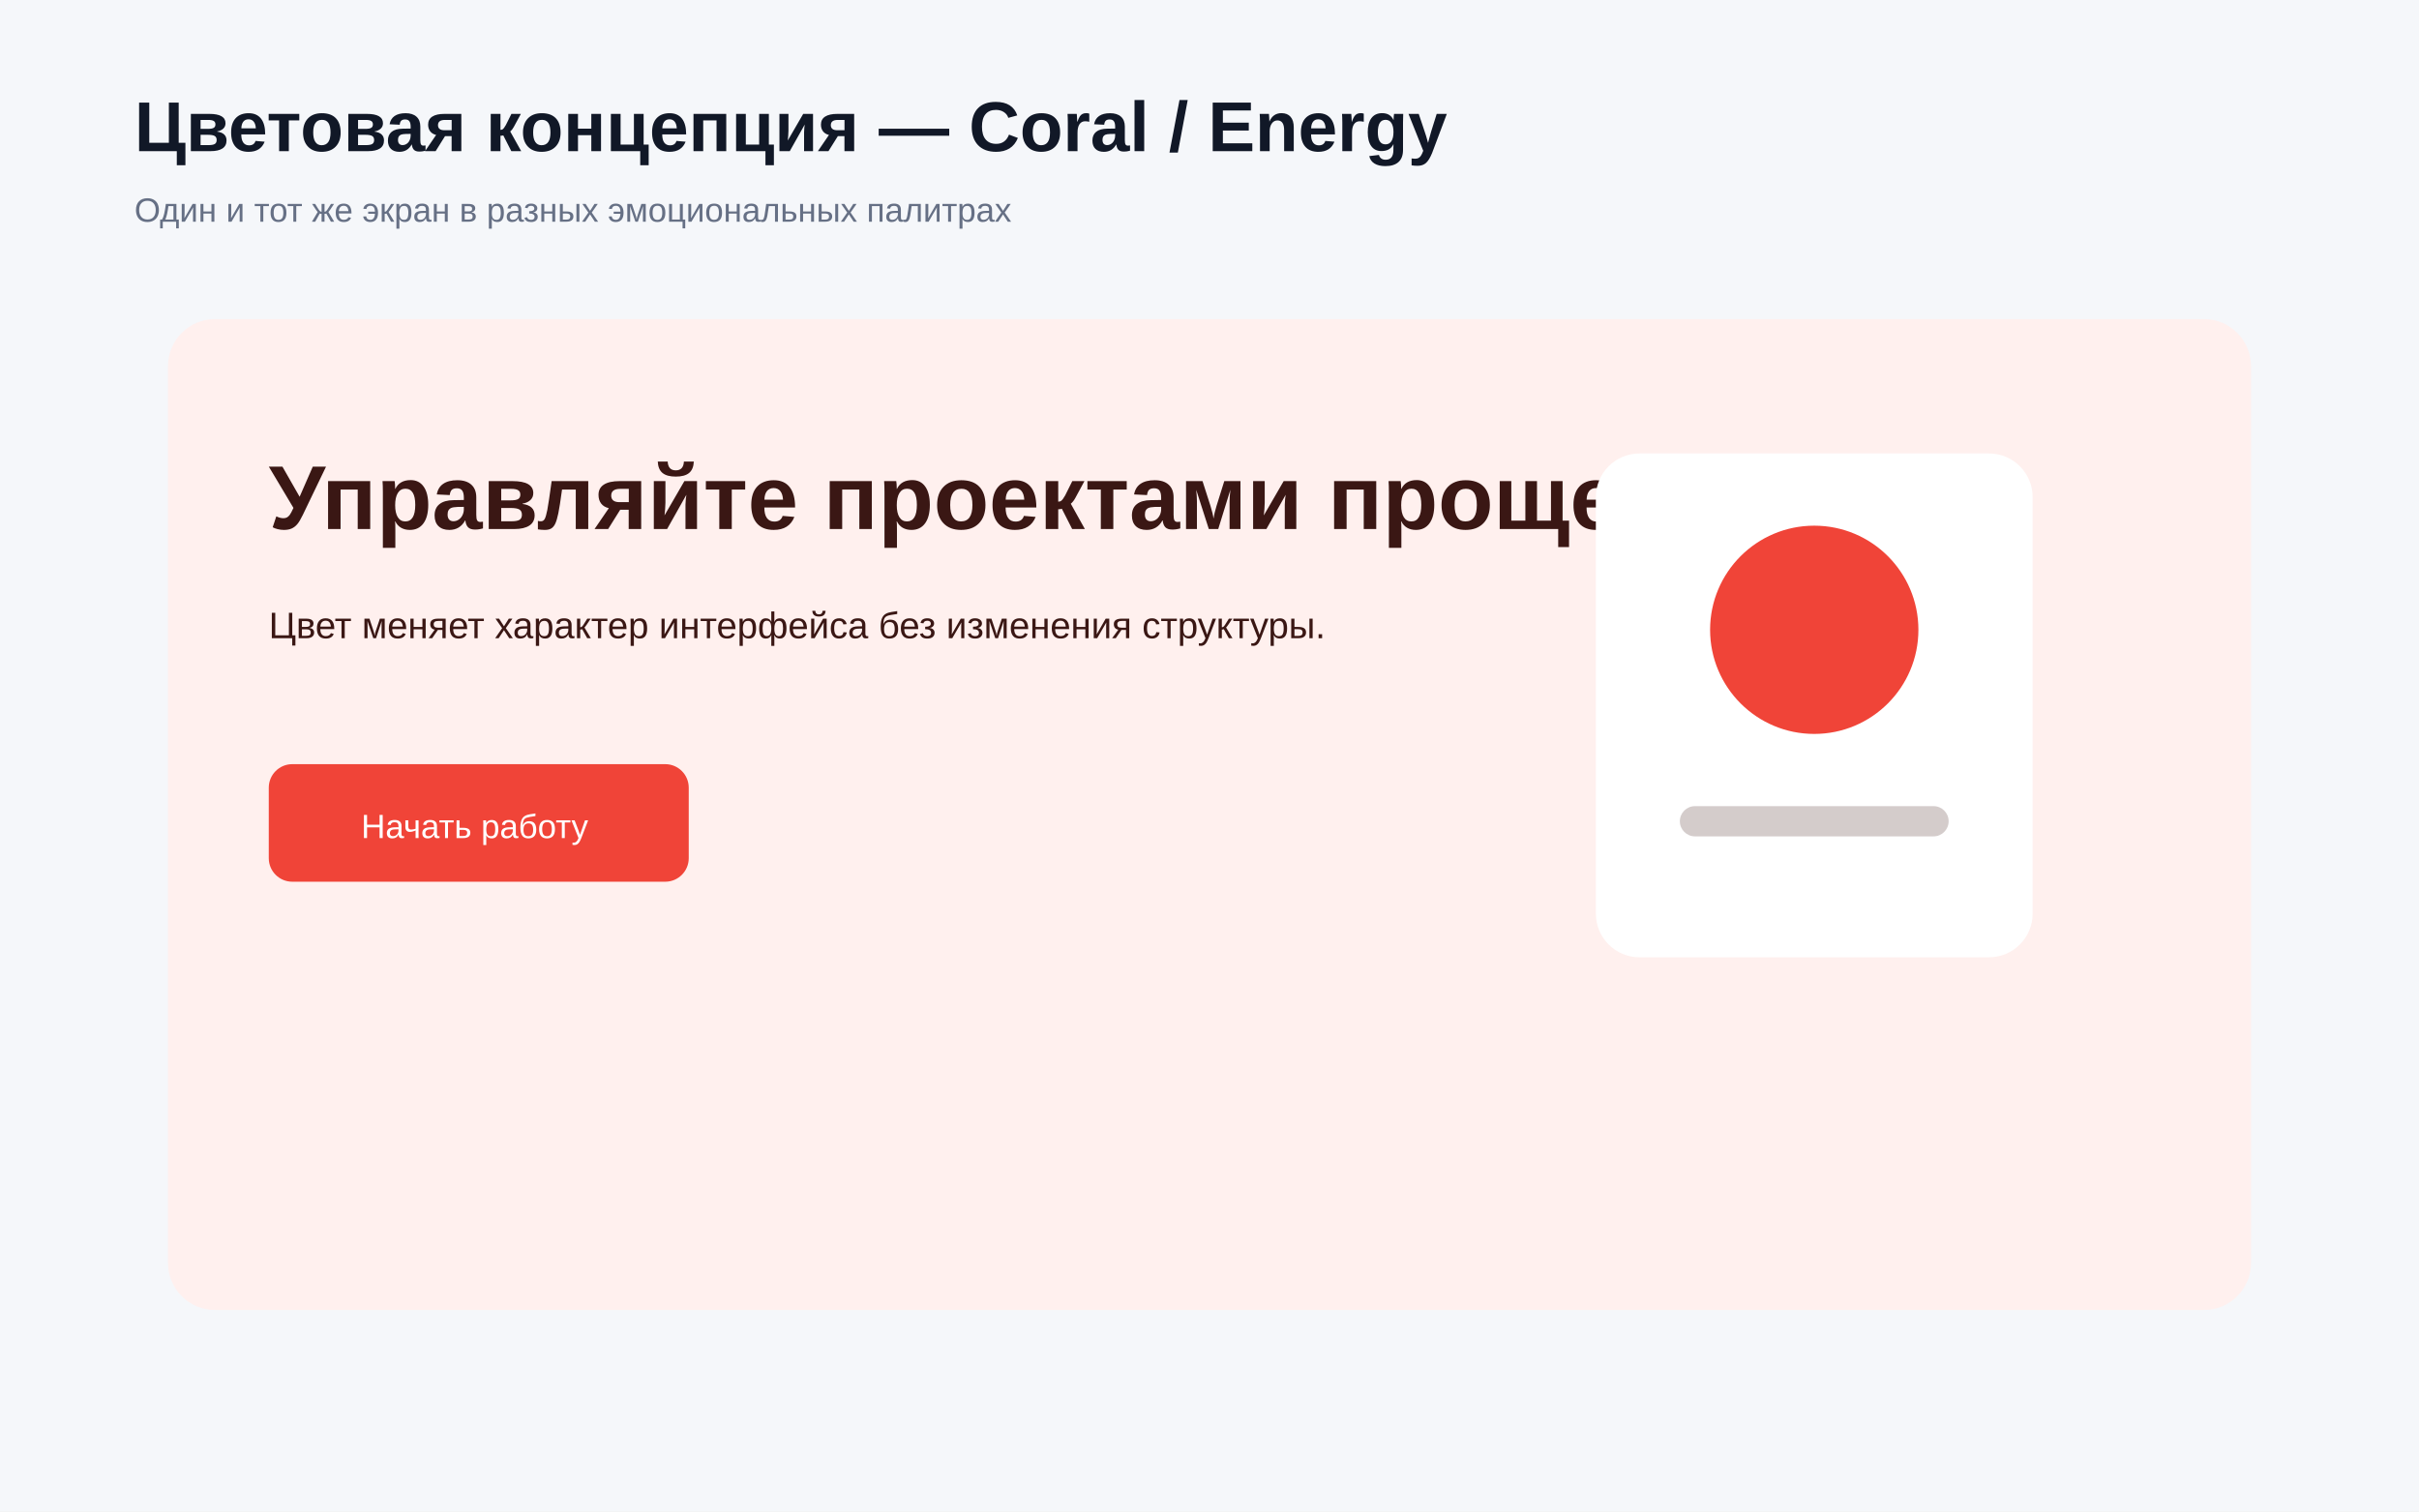
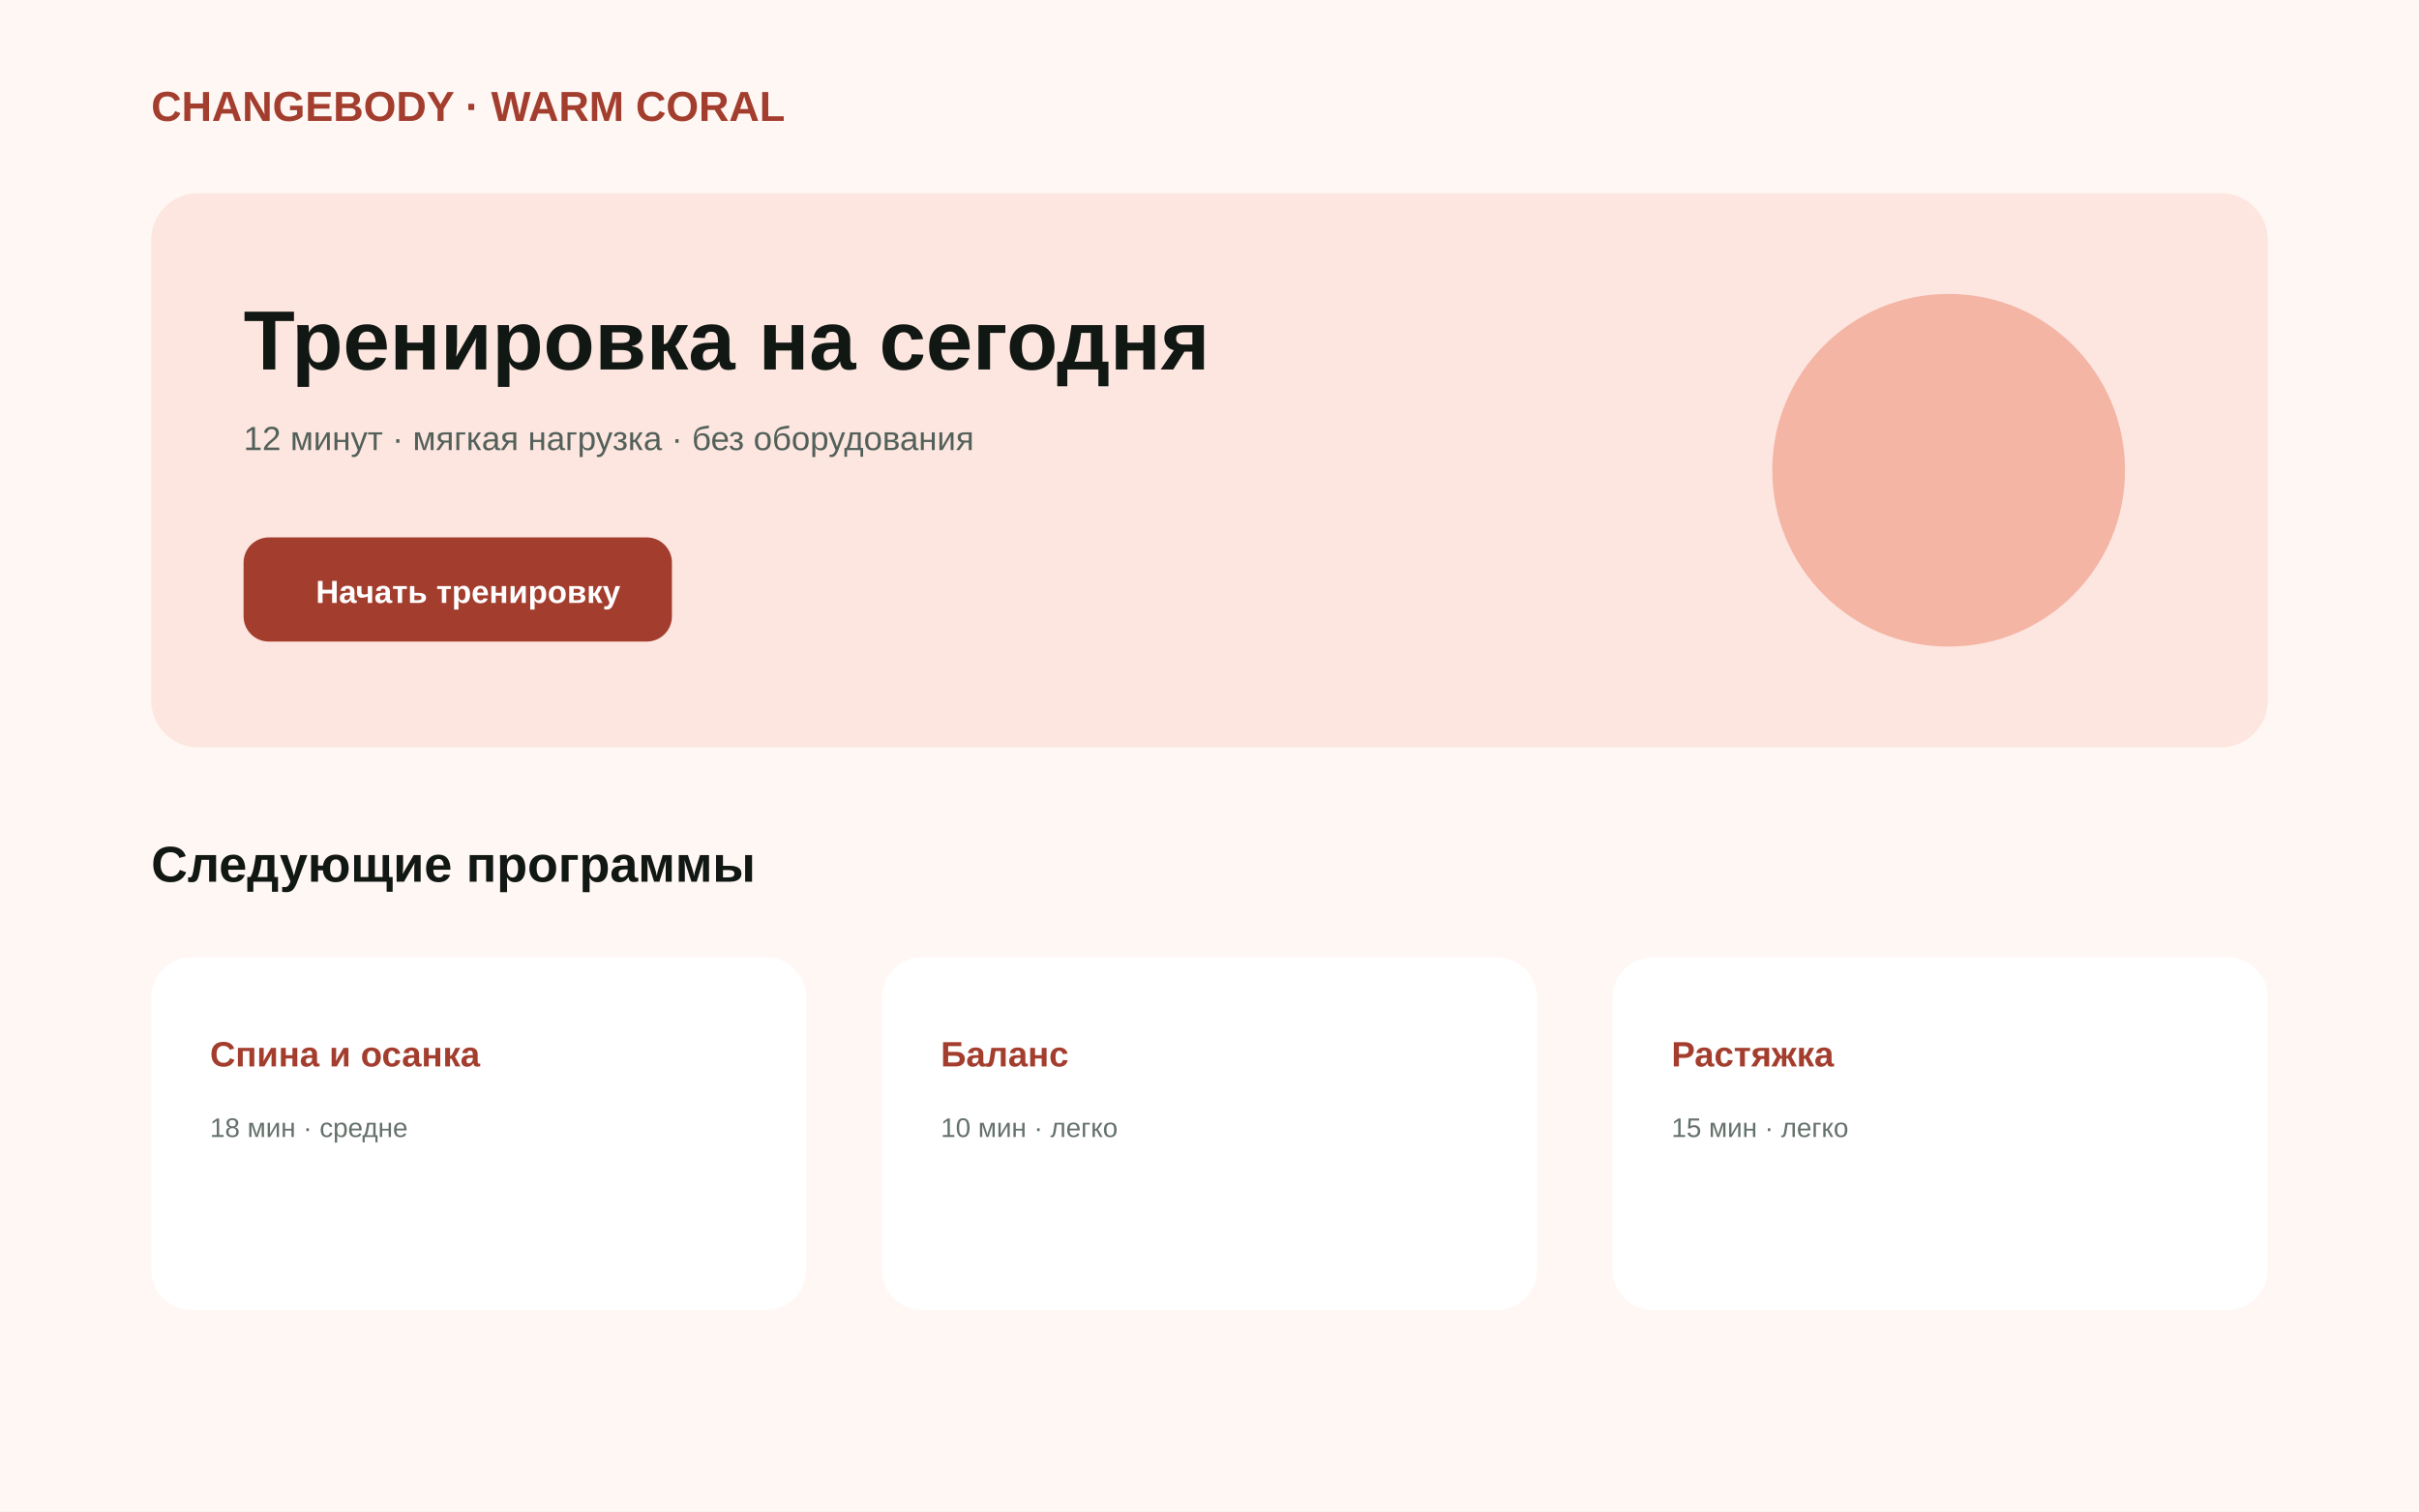
<svg xmlns="http://www.w3.org/2000/svg" width="1440" height="900" viewBox="0 0 1440 900">
-   <rect width="1440" height="900" fill="#F5F7FA" />
-   <text x="80" y="90" font-family="Arial,sans-serif" font-size="42" font-weight="700" fill="#111827">Цветовая концепция — Coral / Energy</text>
-   <text x="80" y="132" font-family="Arial,sans-serif" font-size="20" fill="#667085">Один и тот же экран в разных эмоциональных палитрах</text>
-   <rect x="100" y="190" width="1240" height="590" rx="28" fill="#FFF0EE" />
-   <text x="160" y="315" font-family="Arial" font-size="54" font-weight="700" fill="#3A1714">Управляйте проектами проще</text>
-   <text x="160" y="380" font-family="Arial" font-size="22" fill="#3A1714">Цвет меняет характер интерфейса без изменения структуры.</text>
-   <rect x="160" y="455" width="250" height="70" rx="14" fill="#F04438" />
-   <text x="215" y="499" font-family="Arial" font-size="20" fill="#fff">Начать работу</text>
-   <rect x="950" y="270" width="260" height="300" rx="26" fill="#fff" />
-   <circle cx="1080" cy="375" r="62" fill="#F04438" />
-   <rect x="1000" y="480" width="160" height="18" rx="9" fill="#3A1714" opacity=".22" />
+   <rect width="1440" height="900" fill="#FFF7F4" />
+   <g font-family="Arial">
+     <text x="90" y="72" font-size="25" font-weight="700" fill="#A33D2E">CHANGEBODY · WARM CORAL</text>
+     <rect x="90" y="115" width="1260" height="330" rx="28" fill="#FCE6DF" />
+     <text x="145" y="220" font-size="50" font-weight="700" fill="#111713">Тренировка на сегодня</text>
+     <text x="145" y="268" font-size="20" fill="#53605A">12 минут · мягкая нагрузка · без оборудования</text>
+     <rect x="145" y="320" width="255" height="62" rx="15" fill="#A33D2E" />
+     <text x="188" y="359" font-size="19" font-weight="700" fill="white">Начать тренировку</text>
+     <circle cx="1160" cy="280" r="105" fill="#F1A28F" opacity=".72" />
+     <text x="90" y="525" font-size="30" font-weight="700" fill="#111713">Следующие программы</text>
+     <rect x="90" y="570" width="390" height="210" rx="24" fill="white" />
+     <rect x="525" y="570" width="390" height="210" rx="24" fill="white" />
+     <rect x="960" y="570" width="390" height="210" rx="24" fill="white" />
+     <g font-size="21" font-weight="700" fill="#A33D2E">
+       <text x="125" y="635">Спина и осанка</text>
+       <text x="560" y="635">Баланс</text>
+       <text x="995" y="635">Растяжка</text>
+     </g>
+     <g font-size="16" fill="#65716B">
+       <text x="125" y="677">18 мин · средне</text>
+       <text x="560" y="677">10 мин · легко</text>
+       <text x="995" y="677">15 мин · легко</text>
+     </g>
+   </g>
</svg>
